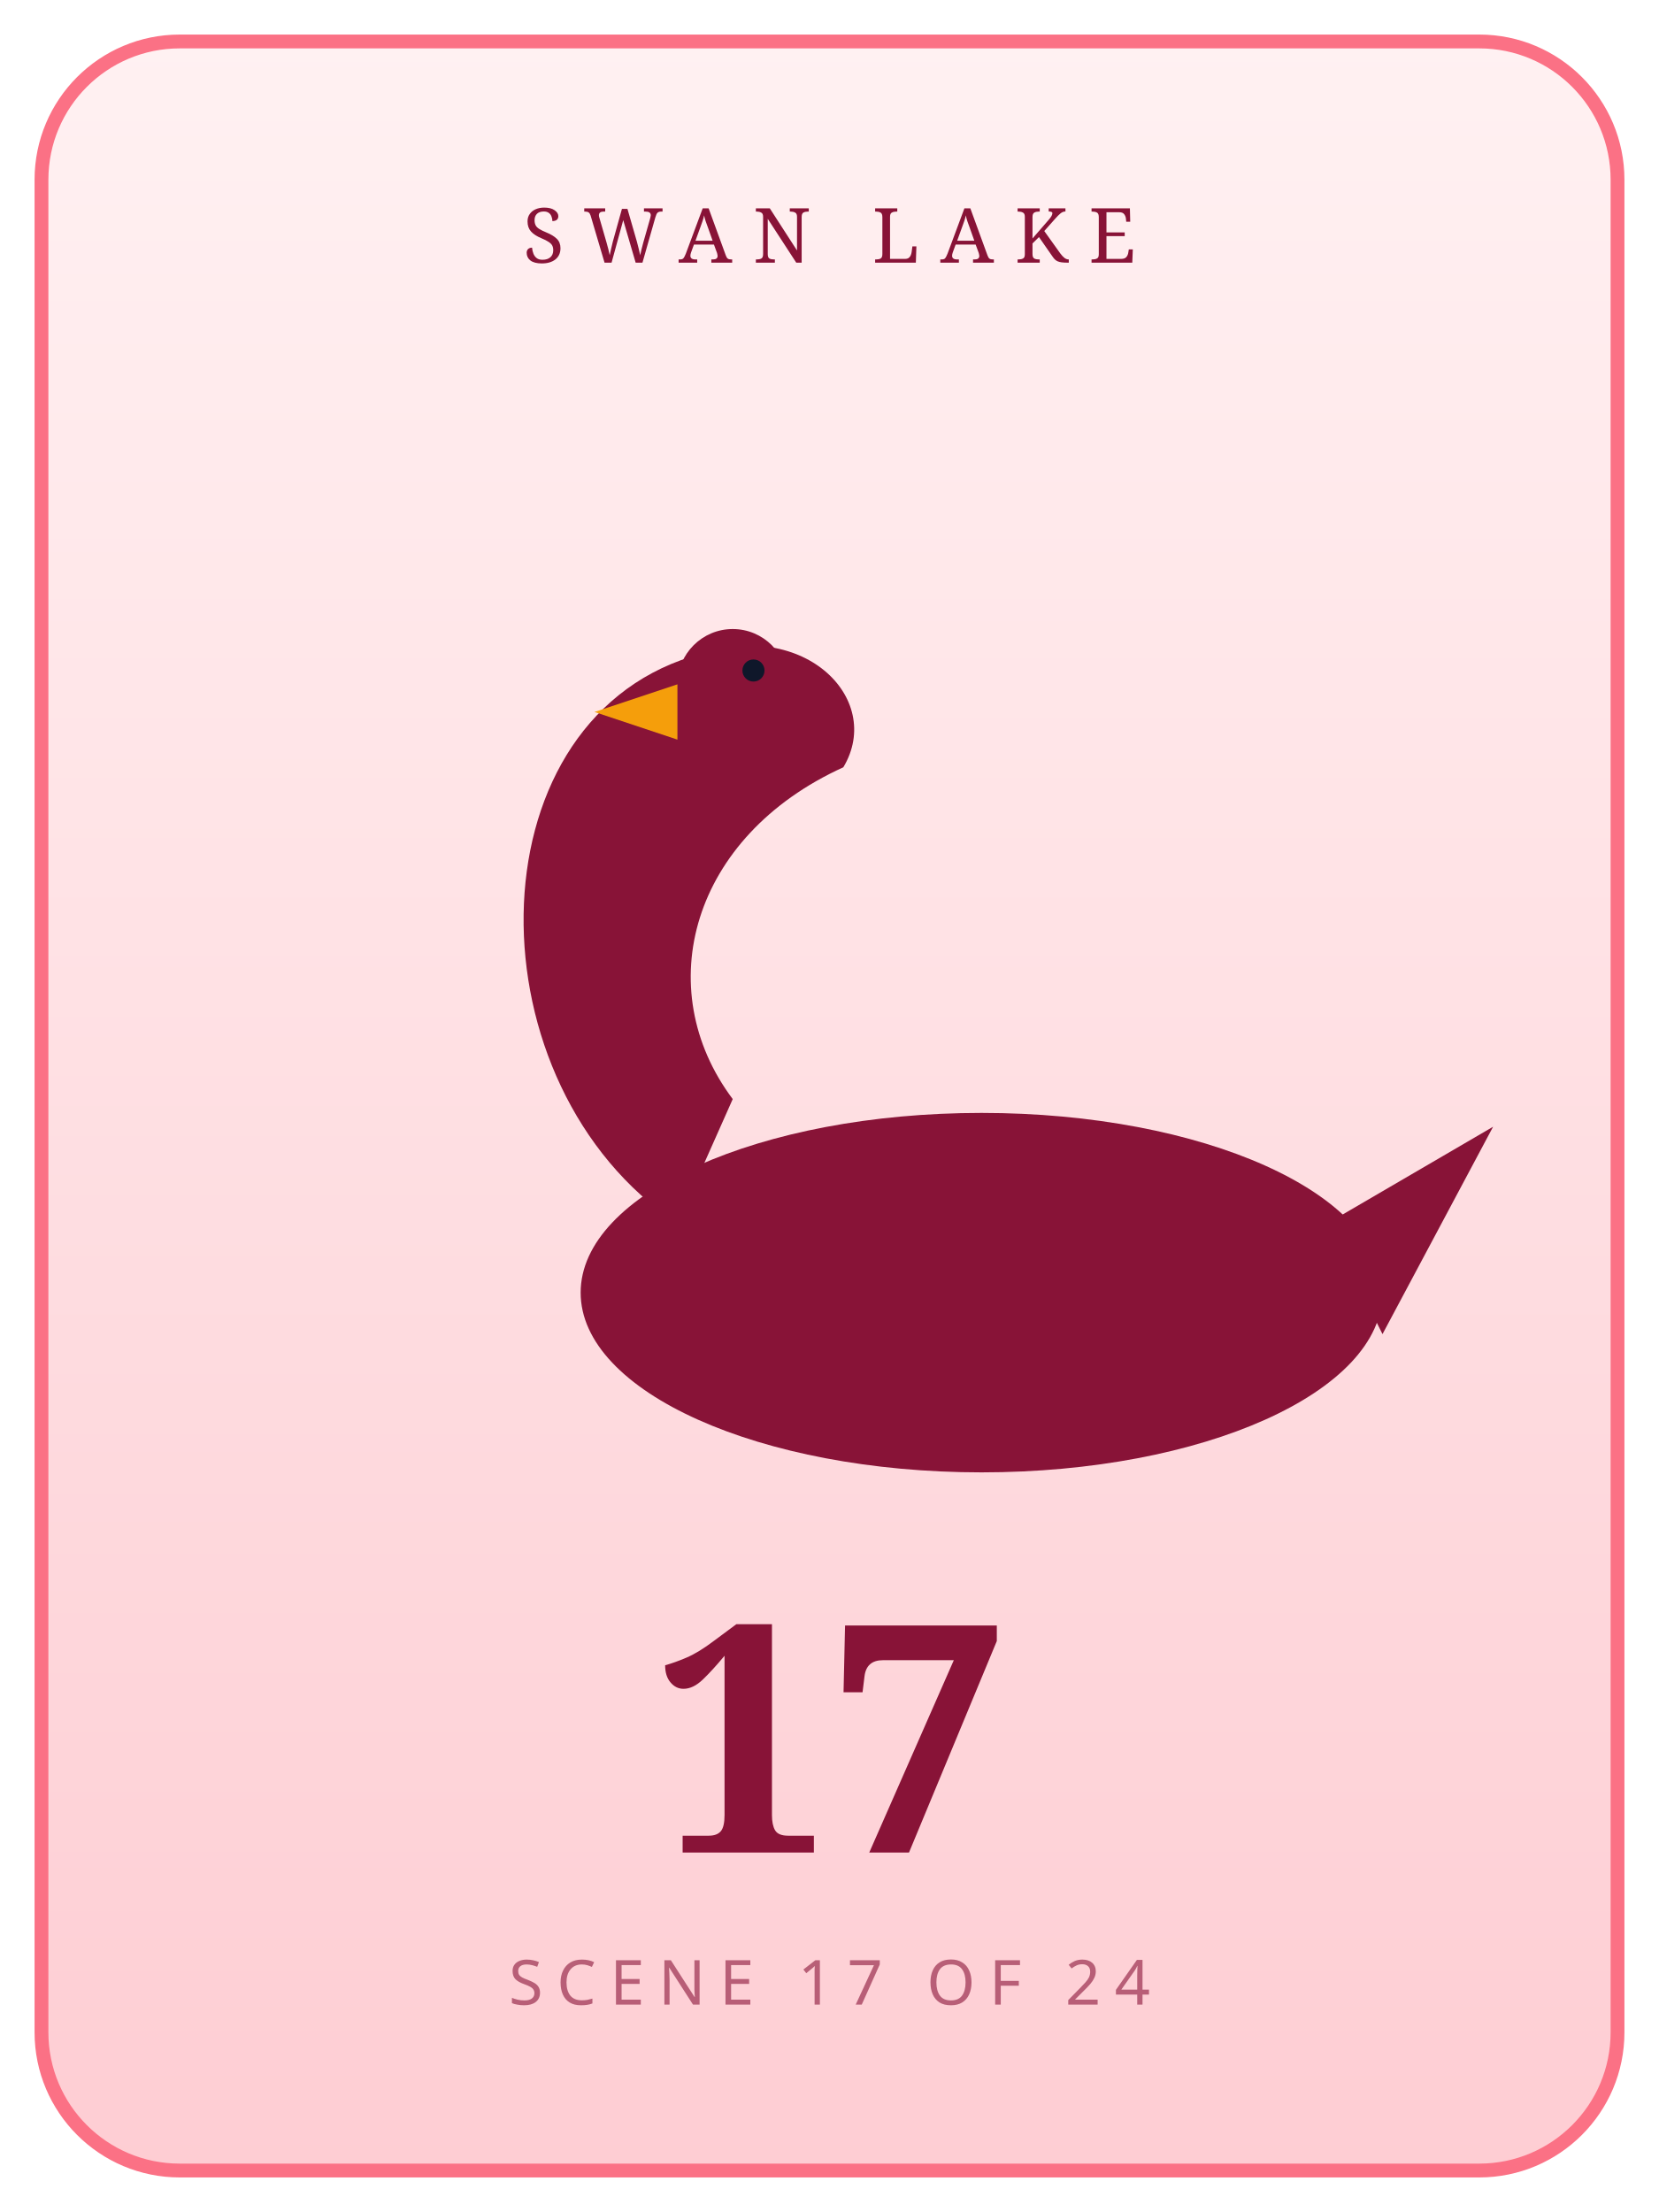
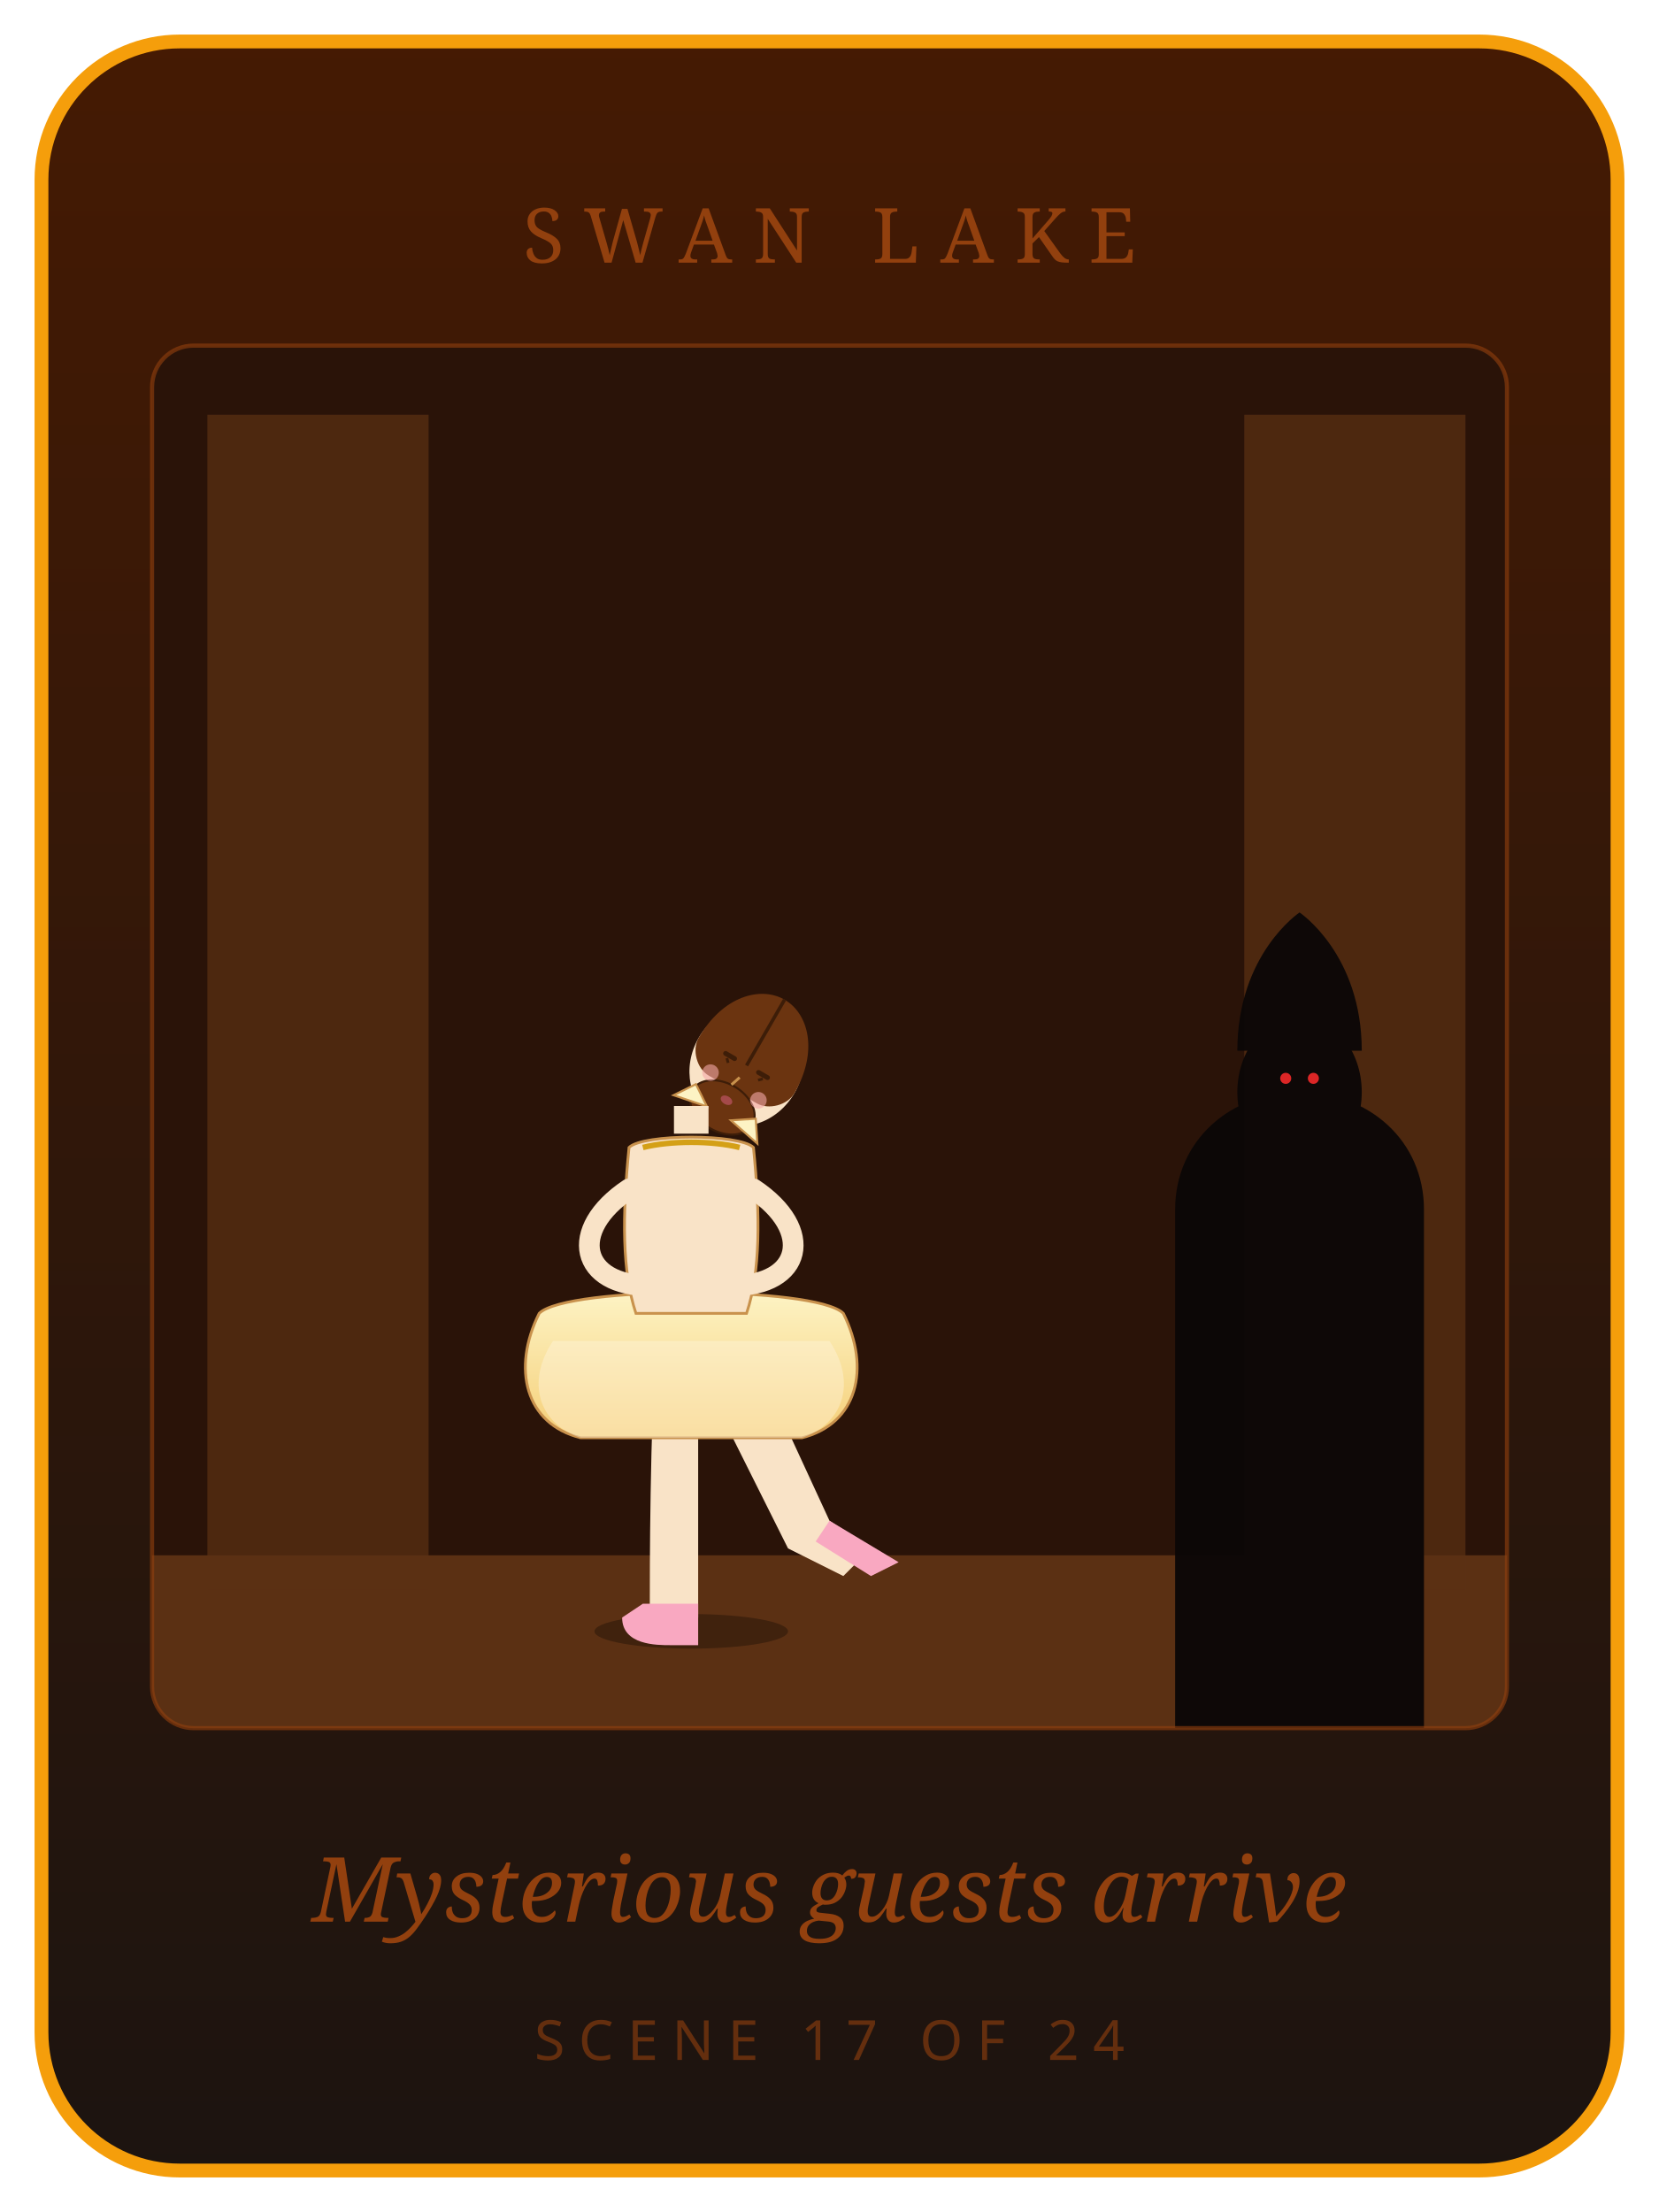
- <svg xmlns="http://www.w3.org/2000/svg" viewBox="0 0 240 320" width="240" height="320" role="img" aria-label="Swan Lake scene 17">
+ <svg xmlns="http://www.w3.org/2000/svg" viewBox="0 0 240 320" width="240" height="320" role="img" aria-label="Swan Lake scene 17 — Mysterious guests arrive">
  <defs>
-     <linearGradient id="bg-17" x1="0" y1="0" x2="0" y2="1">
-       <stop offset="0%" stop-color="#fff1f2" />
-       <stop offset="100%" stop-color="#fecdd3" />
+     <linearGradient id="card-bg-17" x1="0" y1="0" x2="0" y2="1">
+       <stop offset="0%" stop-color="#451a03" />
+       <stop offset="100%" stop-color="#1c1410" />
+     </linearGradient>
+     <linearGradient id="tutu-17" x1="0" y1="0" x2="0" y2="1">
+       <stop offset="0%" stop-color="#fdf3c4" />
+       <stop offset="100%" stop-color="#f5cf78" />
    </linearGradient>
  </defs>
-   <rect x="6" y="6" width="228" height="308" rx="20" fill="url(#bg-17)" stroke="#fb7185" stroke-width="2" />
-   <text x="120" y="38" text-anchor="middle" font-family="Georgia, serif" font-size="11" letter-spacing="3" fill="#881337">SWAN LAKE</text>
-   <g transform="translate(120 165)" fill="#881337">
-     <ellipse cx="22" cy="22" rx="58" ry="26" />
-     <path d="M72 12 L96 -2 L80 28 Z" />
-     <path d="M-22 12 C-52 -8 -52 -60 -20 -70 C-4 -76 8 -64 2 -54 C-20 -44 -26 -22 -14 -6 Z" />
-     <circle cx="-14" cy="-66" r="8" />
-     <path d="M-22 -66 L-34 -62 L-22 -58 Z" fill="#f59e0b" />
-     <circle cx="-11" cy="-68" r="1.6" fill="#0f172a" />
+   <rect x="6" y="6" width="228" height="308" rx="20" fill="url(#card-bg-17)" stroke="#f59e0b" stroke-width="2" />
+   <text x="120" y="38" text-anchor="middle" font-family="Georgia, serif" font-size="11" letter-spacing="3" fill="#92400e">SWAN LAKE</text>
+   <clipPath id="stage-17">
+     <rect x="22" y="50" width="196" height="200" rx="6" />
+   </clipPath>
+   <g clip-path="url(#stage-17)">
+     <rect x="22" y="50" width="196" height="200" fill="#2a1308" />
+     <rect x="22" y="225" width="196" height="25" fill="#5b3013" />
+     <g fill="#5b3013" opacity="0.7">
+       <rect x="30" y="60" width="32" height="170" />
+       <rect x="180" y="60" width="32" height="170" />
+     </g>
+     <g fill="#0a0606" opacity="0.95">
+       <path d="M170 250 L170 175 C170 165 178 158 188 158 C198 158 206 165 206 175 L206 250 Z" />
+       <ellipse cx="188" cy="158" rx="9" ry="11" />
+       <path d="M179 152 C179 138 188 132 188 132 C188 132 197 138 197 152 Z" fill="#0a0606" />
+     </g>
+     <g fill="#dc2626">
+       <circle cx="186" cy="156" r="0.8" />
+       <circle cx="190" cy="156" r="0.8" />
+     </g>
+     <g transform="translate(100 168)">
+       <ellipse cx="0" cy="68" rx="14" ry="2.5" fill="#000" fill-opacity="0.3" />
+       <path d="M-5 24 C-6 40 -6 58 -6 66 L1 66 L1 24 Z" fill="#f9e3c7" />
+       <path d="M1 24 L8 26 L20 52 L26 56 L22 60 L14 56 L4 36 Z" fill="#f9e3c7" />
+       <path d="M-10 66 C-10 70 -5 70 -3 70 L1 70 L1 64 L-7 64 Z" fill="#f9a8c1" />
+       <path d="M20 52 L30 58 L26 60 L18 55 Z" fill="#f9a8c1" />
+       <path d="M-22 22 C-26 30 -24 38 -16 40 L16 40 C24 38 26 30 22 22 C18 18 -18 18 -22 22 Z" fill="url(#tutu-17)" stroke="#c9924d" stroke-width="0.4" />
+       <path d="M-20 26 C-24 32 -22 38 -16 40 L16 40 C22 38 24 32 20 26" fill="#fff5e1" opacity="0.4" />
+       <path d="M-9 -2 C-10 8 -10 16 -8 22 L8 22 C10 16 10 8 9 -2 C7 -4 -7 -4 -9 -2 Z" fill="#f9e3c7" stroke="#c9924d" stroke-width="0.4" />
+       <path d="M-7 -2 C-3 -3 3 -3 7 -2" stroke="#d4a017" stroke-width="0.8" fill="none" />
+       <path d="M-9 4 C-18 10 -16 18 -6 18" stroke="#f9e3c7" stroke-width="3" fill="none" stroke-linecap="round" />
+       <path d="M9 4 C18 10 16 18 6 18" stroke="#f9e3c7" stroke-width="3" fill="none" stroke-linecap="round" />
+       <circle cx="-4" cy="18" r="1.6" fill="#f9e3c7" />
+       <circle cx="4" cy="18" r="1.6" fill="#f9e3c7" />
+       <g transform="rotate(30)">
+         <ellipse cx="0" cy="-16" rx="8" ry="9" fill="#f9e3c7" />
+         <path d="M-8 -16 C-8 -23 -4 -27 0 -27 C4 -27 8 -23 8 -16 C8 -14 6 -12 4 -12 L-4 -12 C-6 -12 -8 -14 -8 -16 Z" fill="#6b3410" />
+         <path d="M0 -27 L0 -16" stroke="#3d1d08" stroke-width="0.5" />
+         <ellipse cx="0" cy="-9" rx="5" ry="3.5" fill="#6b3410" stroke="#3d1d08" stroke-width="0.3" />
+         <path d="M-5 -10 L-7 -7 L-2 -8 Z M5 -10 L7 -7 L2 -8 Z" fill="#fdf3c4" stroke="#c9924d" stroke-width="0.3" />
+         <path d="M-3.5 -16 L-2 -16 M2 -16 L3.5 -16" stroke="#3d1d08" stroke-width="0.7" stroke-linecap="round" />
+         <path d="M-3 -15.5 L-2.5 -15 M3 -15.5 L2.5 -15" stroke="#3d1d08" stroke-width="0.4" />
+         <path d="M0 -14 L-0.5 -12.5" stroke="#c9924d" stroke-width="0.4" fill="none" />
+         <ellipse cx="0" cy="-10.2" rx="0.9" ry="0.6" fill="#a44a4a" />
+         <circle cx="-4" cy="-12.5" r="1.2" fill="#f4a8a8" opacity="0.6" />
+         <circle cx="4" cy="-12.5" r="1.2" fill="#f4a8a8" opacity="0.6" />
+       </g>
+       <path d="M-2.5 -4 L-2.5 -8 L2.5 -8 L2.5 -4 Z" fill="#f9e3c7" />
+     </g>
  </g>
-   <text x="120" y="268" text-anchor="middle" font-family="Georgia, serif" font-size="46" font-weight="700" fill="#881337">17</text>
-   <text x="120" y="290" text-anchor="middle" font-family="system-ui, sans-serif" font-size="9" letter-spacing="2" fill="#881337" opacity="0.6">SCENE 17 OF 24</text>
+   <rect x="22" y="50" width="196" height="200" rx="6" fill="none" stroke="#92400e" stroke-width="0.6" opacity="0.6" />
+   <text x="120" y="278" text-anchor="middle" font-family="Georgia, serif" font-size="13" font-style="italic" fill="#92400e">Mysterious guests arrive</text>
+   <text x="120" y="298" text-anchor="middle" font-family="system-ui, sans-serif" font-size="8" letter-spacing="2" fill="#92400e" opacity="0.6">SCENE 17 OF 24</text>
</svg>
